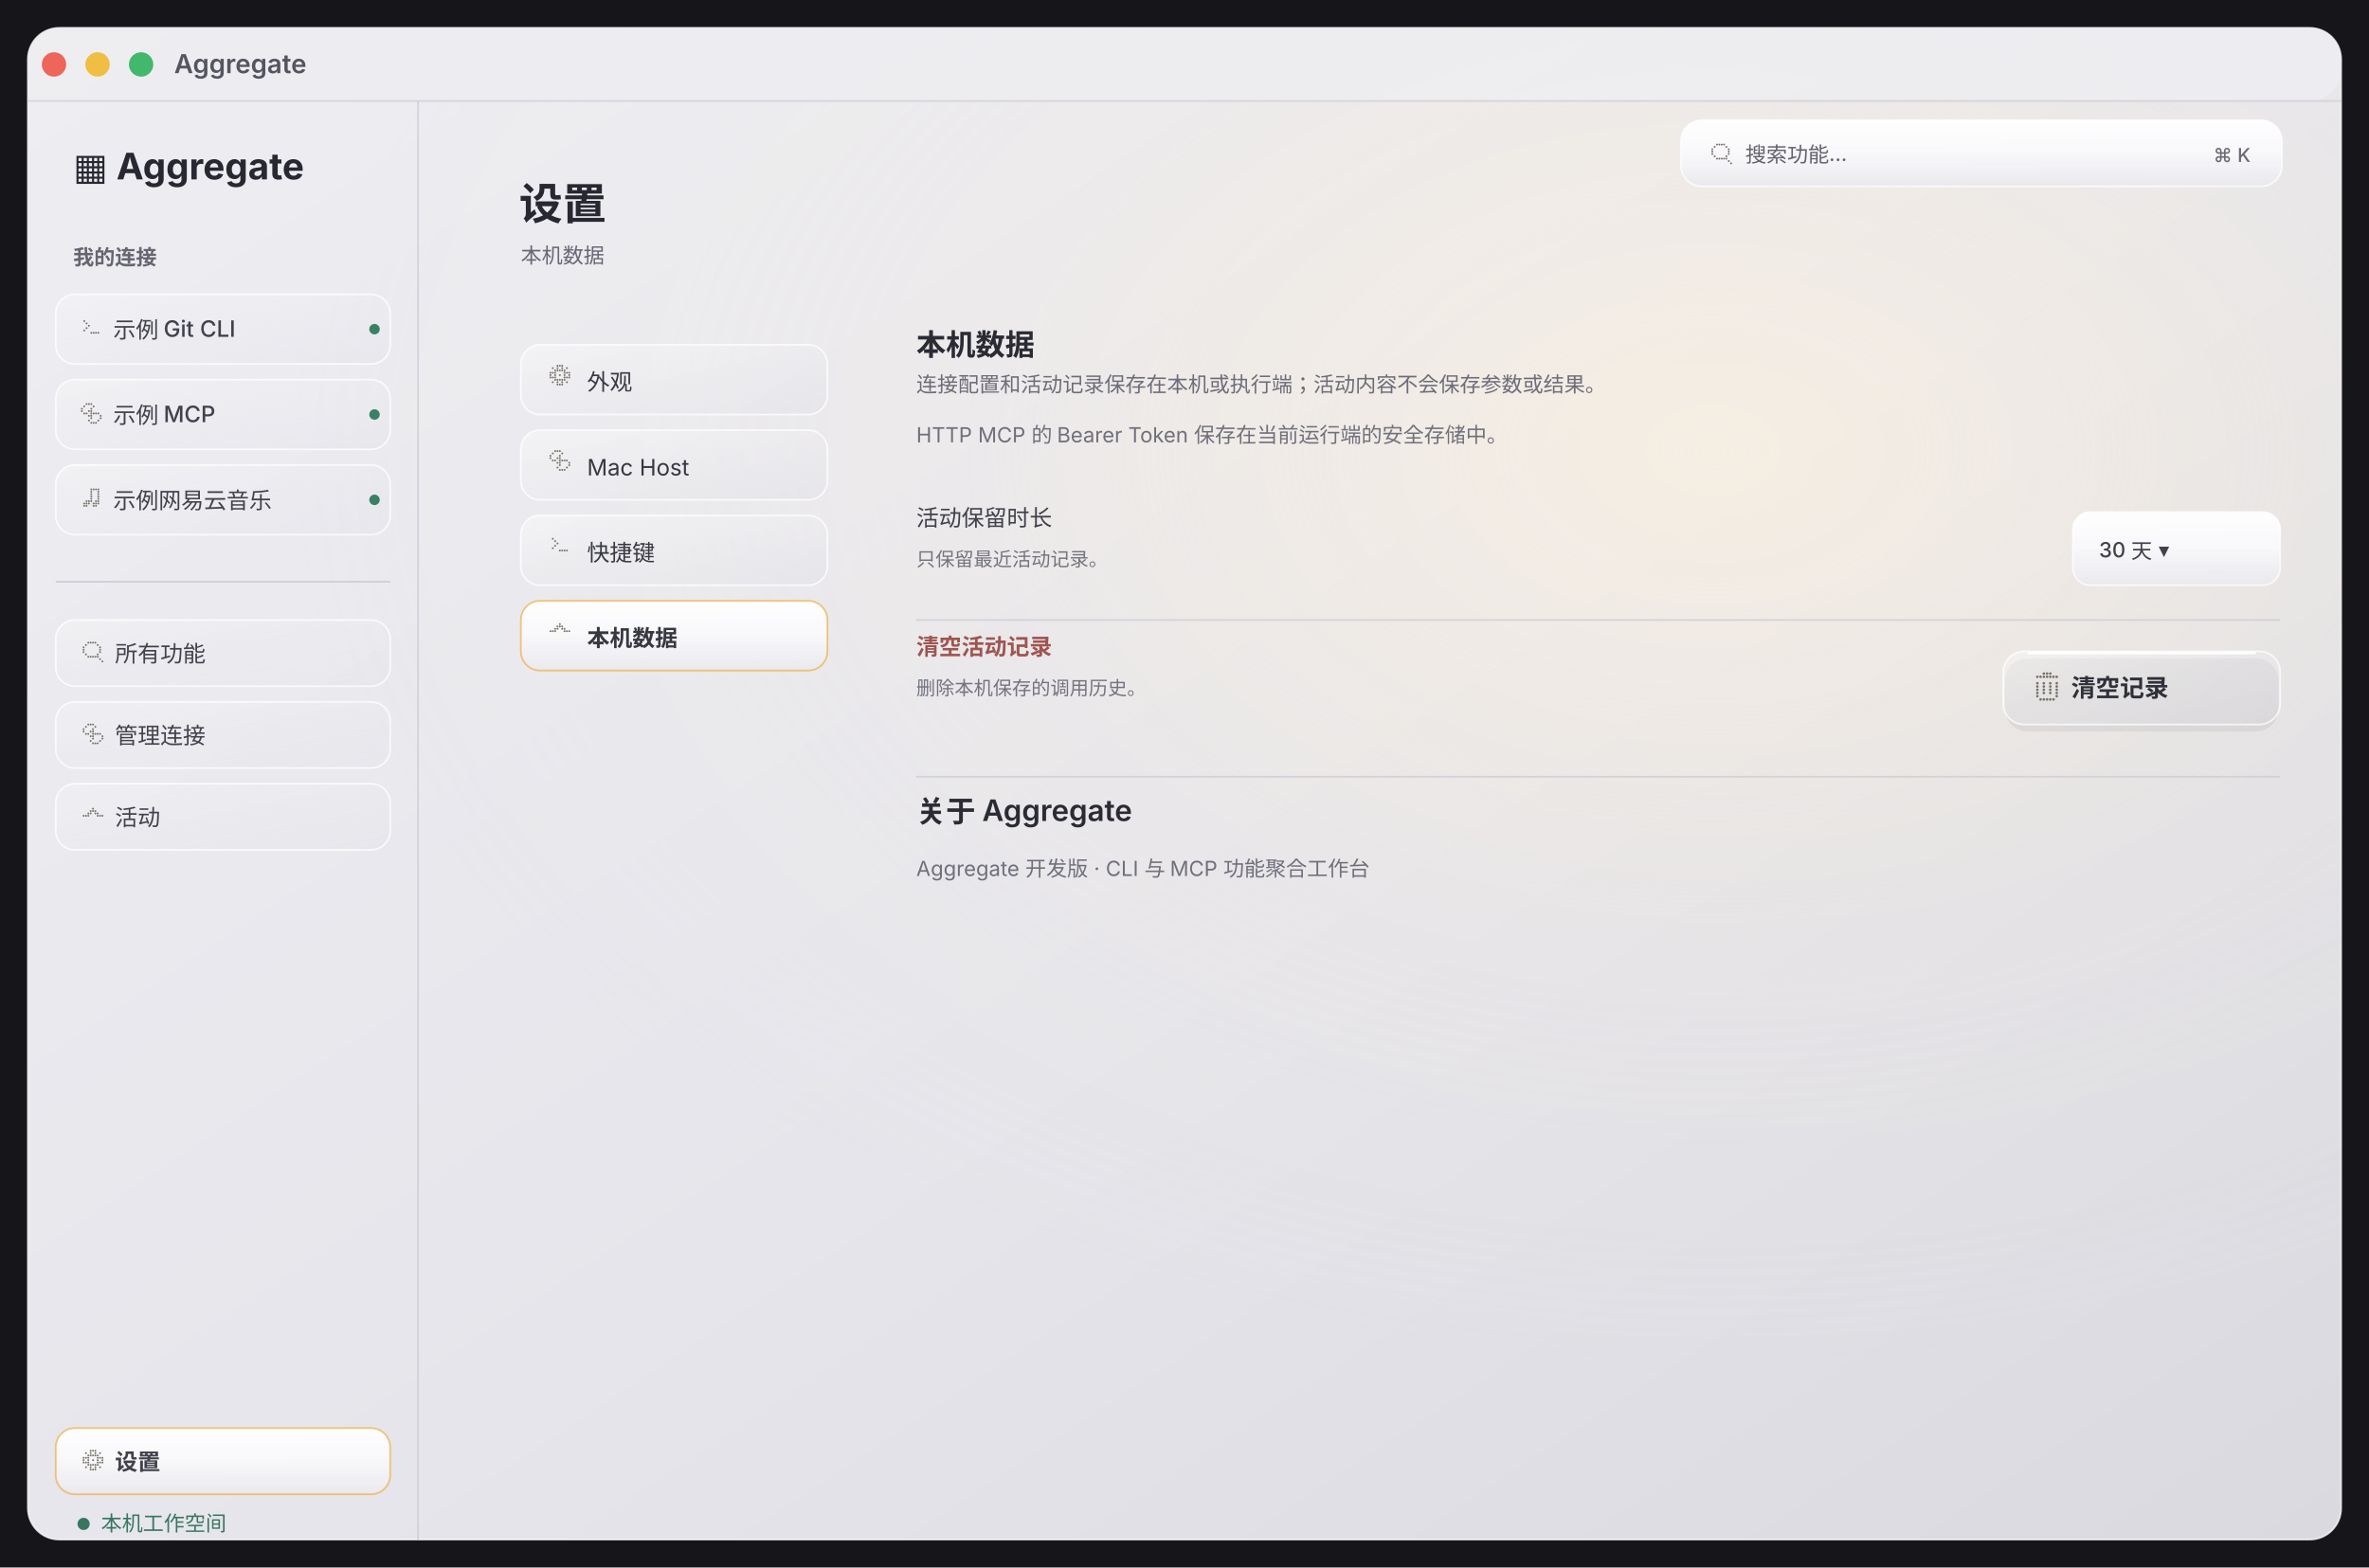
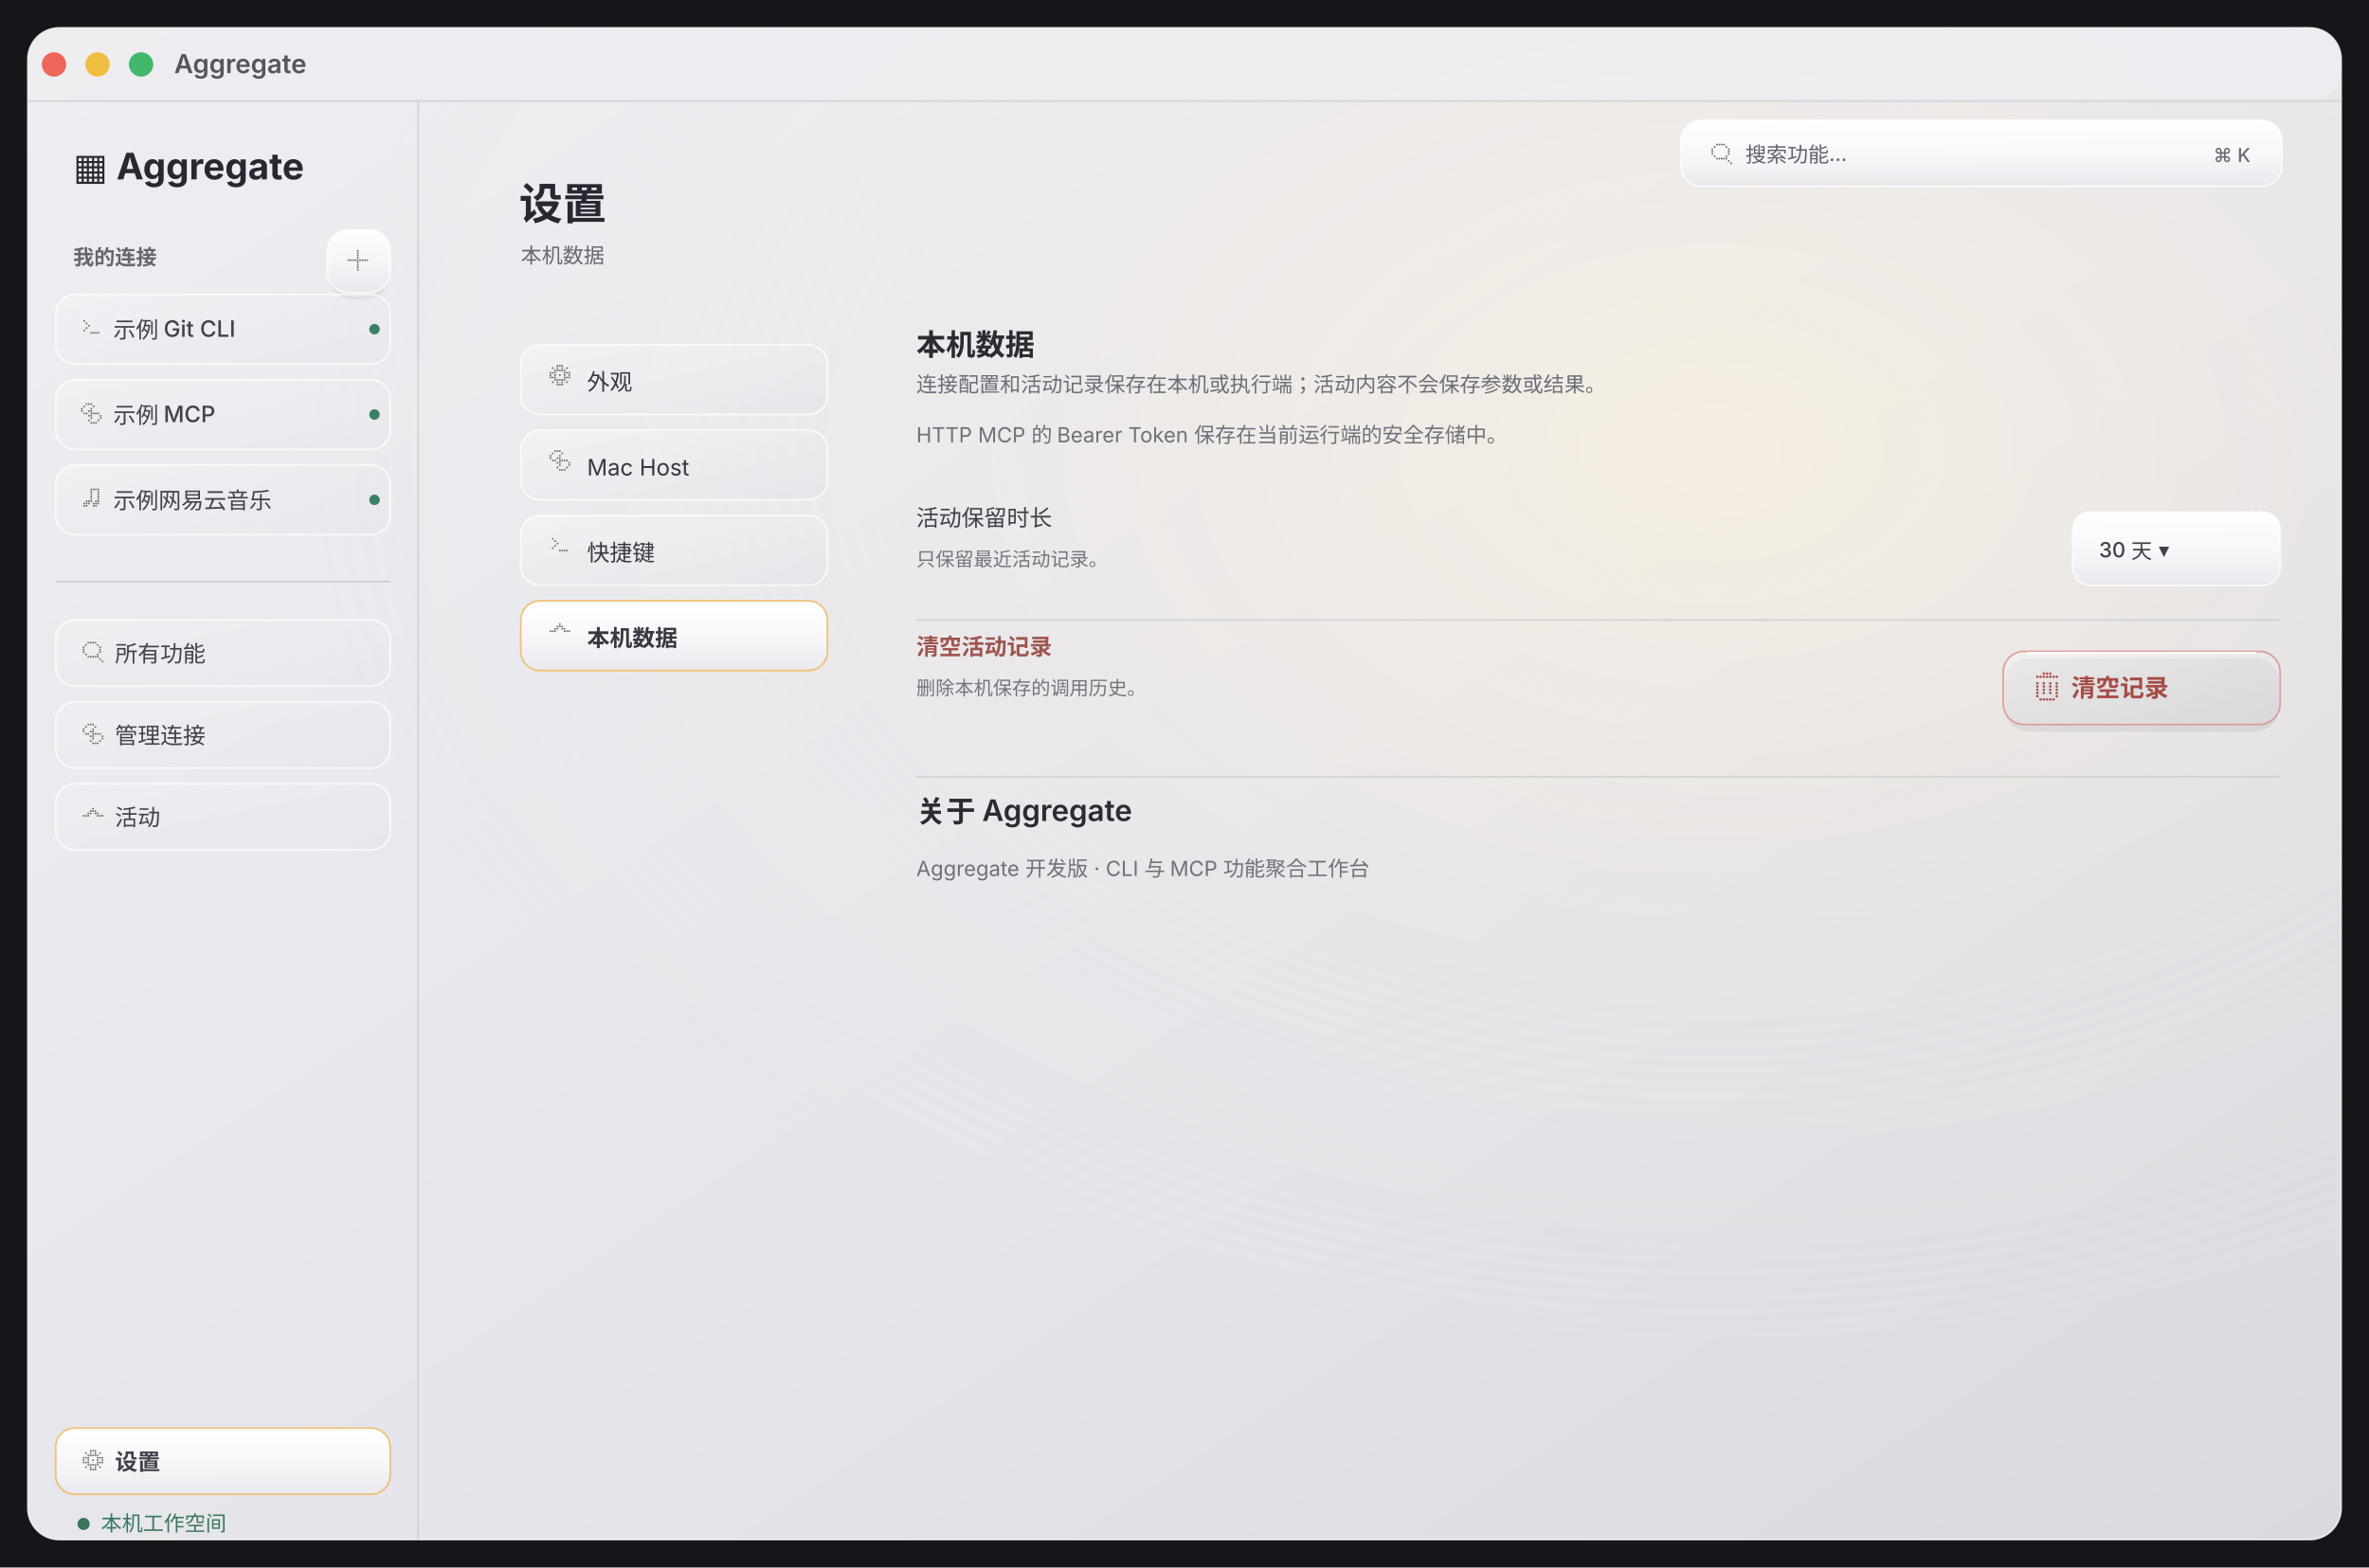
<svg xmlns="http://www.w3.org/2000/svg" width="1360" height="900" viewBox="0 0 1360 900">
  <defs>
    <linearGradient id="scene" x1="0" y1="0" x2="1" y2="1">
      <stop offset="0" stop-color="#eeeeF2" />
      <stop offset=".56" stop-color="#e5e5eb" />
      <stop offset="1" stop-color="#d9d9df" />
    </linearGradient>
    <radialGradient id="sceneWarm" cx=".73" cy=".28" r=".62">
      <stop offset="0" stop-color="#fff4dc" stop-opacity=".58" />
      <stop offset=".52" stop-color="#fff0d8" stop-opacity=".14" />
      <stop offset="1" stop-color="#fff0d8" stop-opacity="0" />
    </radialGradient>
    <linearGradient id="glass" x1="0" y1="0" x2="0" y2="1">
      <stop offset="0" stop-color="#ffffff" stop-opacity=".96" />
      <stop offset=".48" stop-color="#fafafd" stop-opacity=".90" />
      <stop offset="1" stop-color="#e9e9ee" stop-opacity=".94" />
    </linearGradient>
    <linearGradient id="quiet" x1="0" y1="0" x2="1" y2="1">
      <stop offset="0" stop-color="#ffffff" stop-opacity=".40" />
      <stop offset="1" stop-color="#dcdce4" stop-opacity=".28" />
    </linearGradient>
    <radialGradient id="warmGlow" cx=".83" cy=".12" r=".9">
      <stop offset="0" stop-color="#ffe8a5" stop-opacity=".95" />
      <stop offset=".47" stop-color="#ffbd50" stop-opacity=".45" />
      <stop offset="1" stop-color="#ffc65c" stop-opacity="0" />
    </radialGradient>
    <linearGradient id="inset" x1="0" y1="0" x2="0" y2="1">
      <stop offset="0" stop-color="#d1d1da" stop-opacity=".76" />
      <stop offset="1" stop-color="#e2e2e8" stop-opacity=".55" />
    </linearGradient>
    <linearGradient id="album" x1="0" y1="0" x2="1" y2="1">
      <stop offset="0" stop-color="#edc584" />
      <stop offset=".55" stop-color="#d48761" />
      <stop offset="1" stop-color="#806d87" />
    </linearGradient>
    <clipPath id="switchRefClip">
      <rect x="710" y="376" width="380" height="190" rx="14" />
    </clipPath>
  </defs>
  <rect width="1360" height="900" fill="#16161a" />
  <rect x="16" y="16" width="1328" height="868" rx="18" fill="url(#scene)" stroke="#ffffff" stroke-opacity=".75" />
  <rect x="16" y="16" width="1328" height="868" rx="18" fill="url(#sceneWarm)" />
  <rect x="16" y="16" width="1328" height="42" rx="18" fill="#ededf1" fill-opacity=".80" />
  <path d="M16 58H1344" stroke="#cdccd3" stroke-opacity=".72" />
  <circle cx="31" cy="37" r="7" fill="#ee655a" />
  <circle cx="56" cy="37" r="7" fill="#efbe42" />
  <circle cx="81" cy="37" r="7" fill="#41b86b" />
  <text x="100" y="42" text-anchor="start" font-family="-apple-system,BlinkMacSystemFont,PingFang SC,sans-serif" font-size="15" font-weight="620" fill="#555560">Aggregate</text>
  <path d="M240 58V884" stroke="#c9c9d2" stroke-opacity=".72" />
  <text x="42" y="103" text-anchor="start" font-family="-apple-system,BlinkMacSystemFont,PingFang SC,sans-serif" font-size="21" font-weight="680" fill="#282832">▦  Aggregate</text>
  <text x="42" y="152" text-anchor="start" font-family="-apple-system,BlinkMacSystemFont,PingFang SC,sans-serif" font-size="12" font-weight="580" fill="#666671">我的连接</text>
+   <rect x="189" y="136" width="34" height="36" rx="13" fill="#706d78" fill-opacity=".12" />
+   <rect x="188" y="132" width="36" height="36" rx="12" fill="url(#glass)" fill-opacity="0.96" stroke="#ffffff" stroke-opacity=".75" stroke-width="1" />
+   <path d="M200 133H212" stroke="#ffffff" stroke-opacity=".95" stroke-width="1.4" />
+   <circle cx="205.40" cy="144.00" r="0.54" fill="#6f695d" fill-opacity=".94" />
+   <circle cx="205.40" cy="145.35" r="0.54" fill="#6f695d" fill-opacity=".94" />
+   <circle cx="205.40" cy="146.70" r="0.54" fill="#6f695d" fill-opacity=".94" />
+   <circle cx="205.40" cy="148.05" r="0.54" fill="#6f695d" fill-opacity=".94" />
+   <circle cx="200.00" cy="149.40" r="0.54" fill="#6f695d" fill-opacity=".94" />
+   <circle cx="201.35" cy="149.40" r="0.54" fill="#6f695d" fill-opacity=".94" />
+   <circle cx="202.70" cy="149.40" r="0.54" fill="#6f695d" fill-opacity=".94" />
+   <circle cx="204.05" cy="149.40" r="0.54" fill="#6f695d" fill-opacity=".94" />
+   <circle cx="205.40" cy="149.40" r="0.54" fill="#6f695d" fill-opacity=".94" />
+   <circle cx="206.75" cy="149.40" r="0.54" fill="#6f695d" fill-opacity=".94" />
+   <circle cx="208.10" cy="149.40" r="0.54" fill="#6f695d" fill-opacity=".94" />
+   <circle cx="209.45" cy="149.40" r="0.54" fill="#6f695d" fill-opacity=".94" />
+   <circle cx="210.80" cy="149.40" r="0.54" fill="#6f695d" fill-opacity=".94" />
+   <circle cx="205.40" cy="150.75" r="0.54" fill="#6f695d" fill-opacity=".94" />
+   <circle cx="205.40" cy="152.10" r="0.54" fill="#6f695d" fill-opacity=".94" />
+   <circle cx="205.40" cy="153.45" r="0.54" fill="#6f695d" fill-opacity=".94" />
+   <circle cx="205.40" cy="154.80" r="0.54" fill="#6f695d" fill-opacity=".94" />
  <rect x="32" y="169" width="192" height="40" rx="11" fill="url(#quiet)" fill-opacity="0.75" stroke="#ffffff" stroke-opacity=".75" stroke-width="1" />
  <circle cx="48.35" cy="184.35" r="0.54" fill="#6f695d" fill-opacity=".94" />
  <circle cx="49.70" cy="185.70" r="0.54" fill="#6f695d" fill-opacity=".94" />
  <circle cx="51.05" cy="187.05" r="0.54" fill="#6f695d" fill-opacity=".94" />
  <circle cx="49.70" cy="188.40" r="0.54" fill="#6f695d" fill-opacity=".94" />
  <circle cx="48.35" cy="189.75" r="0.54" fill="#6f695d" fill-opacity=".94" />
  <circle cx="52.40" cy="191.10" r="0.54" fill="#6f695d" fill-opacity=".94" />
  <circle cx="53.75" cy="191.10" r="0.54" fill="#6f695d" fill-opacity=".94" />
  <circle cx="55.10" cy="191.10" r="0.54" fill="#6f695d" fill-opacity=".94" />
  <circle cx="56.45" cy="191.10" r="0.54" fill="#6f695d" fill-opacity=".94" />
  <text x="65" y="194" text-anchor="start" font-family="-apple-system,BlinkMacSystemFont,PingFang SC,sans-serif" font-size="13" font-weight="520" fill="#42424c">示例 Git CLI</text>
  <circle cx="215" cy="189" r="3" fill="#3a8064" />
  <rect x="32" y="218" width="192" height="40" rx="11" fill="url(#quiet)" fill-opacity="0.75" stroke="#ffffff" stroke-opacity=".75" stroke-width="1" />
  <circle cx="49.70" cy="232.00" r="0.54" fill="#6f695d" fill-opacity=".94" />
  <circle cx="51.05" cy="232.00" r="0.54" fill="#6f695d" fill-opacity=".94" />
  <circle cx="52.40" cy="232.00" r="0.54" fill="#6f695d" fill-opacity=".94" />
  <circle cx="48.35" cy="233.35" r="0.54" fill="#6f695d" fill-opacity=".94" />
  <circle cx="53.75" cy="233.35" r="0.54" fill="#6f695d" fill-opacity=".94" />
  <circle cx="47.00" cy="234.70" r="0.54" fill="#6f695d" fill-opacity=".94" />
  <circle cx="52.40" cy="234.70" r="0.54" fill="#6f695d" fill-opacity=".94" />
  <circle cx="47.00" cy="236.05" r="0.54" fill="#6f695d" fill-opacity=".94" />
  <circle cx="51.05" cy="236.05" r="0.54" fill="#6f695d" fill-opacity=".94" />
  <circle cx="52.40" cy="236.05" r="0.54" fill="#6f695d" fill-opacity=".94" />
  <circle cx="48.35" cy="237.40" r="0.54" fill="#6f695d" fill-opacity=".94" />
  <circle cx="49.70" cy="237.40" r="0.54" fill="#6f695d" fill-opacity=".94" />
  <circle cx="52.40" cy="237.40" r="0.54" fill="#6f695d" fill-opacity=".94" />
  <circle cx="53.75" cy="237.40" r="0.54" fill="#6f695d" fill-opacity=".94" />
  <circle cx="55.10" cy="237.40" r="0.54" fill="#6f695d" fill-opacity=".94" />
  <circle cx="56.45" cy="237.40" r="0.54" fill="#6f695d" fill-opacity=".94" />
  <circle cx="51.05" cy="238.75" r="0.54" fill="#6f695d" fill-opacity=".94" />
  <circle cx="52.40" cy="238.75" r="0.54" fill="#6f695d" fill-opacity=".94" />
  <circle cx="57.80" cy="238.75" r="0.54" fill="#6f695d" fill-opacity=".94" />
  <circle cx="52.40" cy="240.10" r="0.54" fill="#6f695d" fill-opacity=".94" />
  <circle cx="57.80" cy="240.10" r="0.54" fill="#6f695d" fill-opacity=".94" />
  <circle cx="51.05" cy="241.45" r="0.54" fill="#6f695d" fill-opacity=".94" />
  <circle cx="56.45" cy="241.45" r="0.54" fill="#6f695d" fill-opacity=".94" />
  <circle cx="52.40" cy="242.80" r="0.54" fill="#6f695d" fill-opacity=".94" />
  <circle cx="53.75" cy="242.80" r="0.54" fill="#6f695d" fill-opacity=".94" />
  <circle cx="55.10" cy="242.80" r="0.54" fill="#6f695d" fill-opacity=".94" />
  <text x="65" y="243" text-anchor="start" font-family="-apple-system,BlinkMacSystemFont,PingFang SC,sans-serif" font-size="13" font-weight="520" fill="#42424c">示例 MCP</text>
  <circle cx="215" cy="238" r="3" fill="#3a8064" />
  <rect x="32" y="267" width="192" height="40" rx="11" fill="url(#quiet)" fill-opacity="0.75" stroke="#ffffff" stroke-opacity=".75" stroke-width="1" />
  <circle cx="52.40" cy="281.00" r="0.54" fill="#6f695d" fill-opacity=".94" />
  <circle cx="53.75" cy="281.00" r="0.54" fill="#6f695d" fill-opacity=".94" />
  <circle cx="55.10" cy="281.00" r="0.54" fill="#6f695d" fill-opacity=".94" />
  <circle cx="56.45" cy="281.00" r="0.54" fill="#6f695d" fill-opacity=".94" />
  <circle cx="52.40" cy="282.35" r="0.54" fill="#6f695d" fill-opacity=".94" />
  <circle cx="56.45" cy="282.35" r="0.54" fill="#6f695d" fill-opacity=".94" />
  <circle cx="52.40" cy="283.70" r="0.54" fill="#6f695d" fill-opacity=".94" />
  <circle cx="56.45" cy="283.70" r="0.54" fill="#6f695d" fill-opacity=".94" />
  <circle cx="52.40" cy="285.05" r="0.54" fill="#6f695d" fill-opacity=".94" />
  <circle cx="56.45" cy="285.05" r="0.54" fill="#6f695d" fill-opacity=".94" />
  <circle cx="52.40" cy="286.40" r="0.54" fill="#6f695d" fill-opacity=".94" />
  <circle cx="56.45" cy="286.40" r="0.54" fill="#6f695d" fill-opacity=".94" />
  <circle cx="49.70" cy="287.75" r="0.54" fill="#6f695d" fill-opacity=".94" />
  <circle cx="51.05" cy="287.75" r="0.54" fill="#6f695d" fill-opacity=".94" />
  <circle cx="52.40" cy="287.75" r="0.54" fill="#6f695d" fill-opacity=".94" />
  <circle cx="55.10" cy="287.75" r="0.54" fill="#6f695d" fill-opacity=".94" />
  <circle cx="56.45" cy="287.75" r="0.54" fill="#6f695d" fill-opacity=".94" />
  <circle cx="48.35" cy="289.10" r="0.54" fill="#6f695d" fill-opacity=".94" />
  <circle cx="49.70" cy="289.10" r="0.54" fill="#6f695d" fill-opacity=".94" />
  <circle cx="51.05" cy="289.10" r="0.54" fill="#6f695d" fill-opacity=".94" />
  <circle cx="53.75" cy="289.10" r="0.54" fill="#6f695d" fill-opacity=".94" />
  <circle cx="55.10" cy="289.10" r="0.54" fill="#6f695d" fill-opacity=".94" />
  <circle cx="56.45" cy="289.10" r="0.54" fill="#6f695d" fill-opacity=".94" />
  <circle cx="48.35" cy="290.45" r="0.54" fill="#6f695d" fill-opacity=".94" />
  <circle cx="49.70" cy="290.45" r="0.54" fill="#6f695d" fill-opacity=".94" />
  <circle cx="53.75" cy="290.45" r="0.54" fill="#6f695d" fill-opacity=".94" />
  <circle cx="55.10" cy="290.45" r="0.54" fill="#6f695d" fill-opacity=".94" />
  <text x="65" y="292" text-anchor="start" font-family="-apple-system,BlinkMacSystemFont,PingFang SC,sans-serif" font-size="13" font-weight="520" fill="#42424c">示例网易云音乐</text>
  <circle cx="215" cy="287" r="3" fill="#3a8064" />
  <path d="M32 334H224" stroke="#c6c6cf" stroke-opacity=".8" />
  <rect x="32" y="356" width="192" height="38" rx="11" fill="url(#quiet)" fill-opacity="0.6" stroke="#ffffff" stroke-opacity=".75" stroke-width="1" />
  <circle cx="50.70" cy="369.00" r="0.54" fill="#6f695d" fill-opacity=".94" />
  <circle cx="52.05" cy="369.00" r="0.54" fill="#6f695d" fill-opacity=".94" />
  <circle cx="53.40" cy="369.00" r="0.54" fill="#6f695d" fill-opacity=".94" />
  <circle cx="54.75" cy="369.00" r="0.54" fill="#6f695d" fill-opacity=".94" />
  <circle cx="49.35" cy="370.35" r="0.54" fill="#6f695d" fill-opacity=".94" />
  <circle cx="56.10" cy="370.35" r="0.54" fill="#6f695d" fill-opacity=".94" />
  <circle cx="48.00" cy="371.70" r="0.54" fill="#6f695d" fill-opacity=".94" />
  <circle cx="57.45" cy="371.70" r="0.54" fill="#6f695d" fill-opacity=".94" />
  <circle cx="48.00" cy="373.05" r="0.54" fill="#6f695d" fill-opacity=".94" />
  <circle cx="57.45" cy="373.05" r="0.54" fill="#6f695d" fill-opacity=".94" />
  <circle cx="48.00" cy="374.40" r="0.54" fill="#6f695d" fill-opacity=".94" />
  <circle cx="57.45" cy="374.40" r="0.54" fill="#6f695d" fill-opacity=".94" />
  <circle cx="49.35" cy="375.75" r="0.54" fill="#6f695d" fill-opacity=".94" />
  <circle cx="56.10" cy="375.75" r="0.54" fill="#6f695d" fill-opacity=".94" />
  <circle cx="50.70" cy="377.10" r="0.54" fill="#6f695d" fill-opacity=".94" />
  <circle cx="52.05" cy="377.10" r="0.54" fill="#6f695d" fill-opacity=".94" />
  <circle cx="53.40" cy="377.10" r="0.54" fill="#6f695d" fill-opacity=".94" />
  <circle cx="54.75" cy="377.10" r="0.54" fill="#6f695d" fill-opacity=".94" />
  <circle cx="56.10" cy="377.10" r="0.54" fill="#6f695d" fill-opacity=".94" />
  <circle cx="57.45" cy="378.45" r="0.54" fill="#6f695d" fill-opacity=".94" />
  <circle cx="58.80" cy="379.80" r="0.54" fill="#6f695d" fill-opacity=".94" />
  <text x="66" y="380" text-anchor="start" font-family="-apple-system,BlinkMacSystemFont,PingFang SC,sans-serif" font-size="13" font-weight="450" fill="#42424c">所有功能</text>
  <rect x="32" y="403" width="192" height="38" rx="11" fill="url(#quiet)" fill-opacity="0.6" stroke="#ffffff" stroke-opacity=".75" stroke-width="1" />
  <circle cx="50.70" cy="416.00" r="0.54" fill="#6f695d" fill-opacity=".94" />
  <circle cx="52.05" cy="416.00" r="0.54" fill="#6f695d" fill-opacity=".94" />
  <circle cx="53.40" cy="416.00" r="0.54" fill="#6f695d" fill-opacity=".94" />
  <circle cx="49.35" cy="417.35" r="0.54" fill="#6f695d" fill-opacity=".94" />
  <circle cx="54.75" cy="417.35" r="0.54" fill="#6f695d" fill-opacity=".94" />
  <circle cx="48.00" cy="418.70" r="0.54" fill="#6f695d" fill-opacity=".94" />
  <circle cx="53.40" cy="418.70" r="0.54" fill="#6f695d" fill-opacity=".94" />
  <circle cx="48.00" cy="420.05" r="0.54" fill="#6f695d" fill-opacity=".94" />
  <circle cx="52.05" cy="420.05" r="0.54" fill="#6f695d" fill-opacity=".94" />
  <circle cx="53.40" cy="420.05" r="0.54" fill="#6f695d" fill-opacity=".94" />
  <circle cx="49.35" cy="421.40" r="0.54" fill="#6f695d" fill-opacity=".94" />
  <circle cx="50.70" cy="421.40" r="0.54" fill="#6f695d" fill-opacity=".94" />
  <circle cx="53.40" cy="421.40" r="0.54" fill="#6f695d" fill-opacity=".94" />
  <circle cx="54.75" cy="421.40" r="0.54" fill="#6f695d" fill-opacity=".94" />
  <circle cx="56.10" cy="421.40" r="0.54" fill="#6f695d" fill-opacity=".94" />
  <circle cx="57.45" cy="421.40" r="0.54" fill="#6f695d" fill-opacity=".94" />
  <circle cx="52.05" cy="422.75" r="0.54" fill="#6f695d" fill-opacity=".94" />
  <circle cx="53.40" cy="422.75" r="0.54" fill="#6f695d" fill-opacity=".94" />
  <circle cx="58.80" cy="422.75" r="0.54" fill="#6f695d" fill-opacity=".94" />
  <circle cx="53.40" cy="424.10" r="0.54" fill="#6f695d" fill-opacity=".94" />
  <circle cx="58.80" cy="424.10" r="0.54" fill="#6f695d" fill-opacity=".94" />
  <circle cx="52.05" cy="425.45" r="0.54" fill="#6f695d" fill-opacity=".94" />
  <circle cx="57.45" cy="425.45" r="0.54" fill="#6f695d" fill-opacity=".94" />
  <circle cx="53.40" cy="426.80" r="0.54" fill="#6f695d" fill-opacity=".94" />
  <circle cx="54.75" cy="426.80" r="0.54" fill="#6f695d" fill-opacity=".94" />
  <circle cx="56.10" cy="426.80" r="0.54" fill="#6f695d" fill-opacity=".94" />
  <text x="66" y="427" text-anchor="start" font-family="-apple-system,BlinkMacSystemFont,PingFang SC,sans-serif" font-size="13" font-weight="450" fill="#42424c">管理连接</text>
  <rect x="32" y="450" width="192" height="38" rx="11" fill="url(#quiet)" fill-opacity="0.6" stroke="#ffffff" stroke-opacity=".75" stroke-width="1" />
  <circle cx="53.40" cy="464.35" r="0.54" fill="#6f695d" fill-opacity=".94" />
  <circle cx="52.05" cy="465.70" r="0.54" fill="#6f695d" fill-opacity=".94" />
  <circle cx="53.40" cy="465.70" r="0.54" fill="#6f695d" fill-opacity=".94" />
  <circle cx="54.75" cy="465.70" r="0.54" fill="#6f695d" fill-opacity=".94" />
  <circle cx="50.70" cy="467.05" r="0.54" fill="#6f695d" fill-opacity=".94" />
  <circle cx="52.05" cy="467.05" r="0.54" fill="#6f695d" fill-opacity=".94" />
  <circle cx="54.75" cy="467.05" r="0.54" fill="#6f695d" fill-opacity=".94" />
  <circle cx="56.10" cy="467.05" r="0.54" fill="#6f695d" fill-opacity=".94" />
  <circle cx="48.00" cy="468.40" r="0.54" fill="#6f695d" fill-opacity=".94" />
  <circle cx="49.35" cy="468.40" r="0.54" fill="#6f695d" fill-opacity=".94" />
  <circle cx="50.70" cy="468.40" r="0.54" fill="#6f695d" fill-opacity=".94" />
  <circle cx="56.10" cy="468.40" r="0.54" fill="#6f695d" fill-opacity=".94" />
  <circle cx="57.45" cy="468.40" r="0.54" fill="#6f695d" fill-opacity=".94" />
  <circle cx="58.80" cy="468.40" r="0.54" fill="#6f695d" fill-opacity=".94" />
  <text x="66" y="474" text-anchor="start" font-family="-apple-system,BlinkMacSystemFont,PingFang SC,sans-serif" font-size="13" font-weight="450" fill="#42424c">活动</text>
  <rect x="32" y="820" width="192" height="38" rx="11" fill="url(#glass)" fill-opacity="1" stroke="#efb24f" stroke-opacity=".75" stroke-width="1" />
  <circle cx="52.05" cy="833.00" r="0.54" fill="#6f695d" fill-opacity=".94" />
  <circle cx="53.40" cy="833.00" r="0.54" fill="#6f695d" fill-opacity=".94" />
  <circle cx="54.75" cy="833.00" r="0.54" fill="#6f695d" fill-opacity=".94" />
  <circle cx="49.35" cy="834.35" r="0.54" fill="#6f695d" fill-opacity=".94" />
  <circle cx="52.05" cy="834.35" r="0.54" fill="#6f695d" fill-opacity=".94" />
  <circle cx="54.75" cy="834.35" r="0.54" fill="#6f695d" fill-opacity=".94" />
  <circle cx="57.45" cy="834.35" r="0.54" fill="#6f695d" fill-opacity=".94" />
  <circle cx="50.70" cy="835.70" r="0.54" fill="#6f695d" fill-opacity=".94" />
  <circle cx="52.05" cy="835.70" r="0.54" fill="#6f695d" fill-opacity=".94" />
  <circle cx="53.40" cy="835.70" r="0.54" fill="#6f695d" fill-opacity=".94" />
  <circle cx="54.75" cy="835.70" r="0.54" fill="#6f695d" fill-opacity=".94" />
  <circle cx="56.10" cy="835.70" r="0.54" fill="#6f695d" fill-opacity=".94" />
  <circle cx="48.00" cy="837.05" r="0.54" fill="#6f695d" fill-opacity=".94" />
  <circle cx="49.35" cy="837.05" r="0.54" fill="#6f695d" fill-opacity=".94" />
  <circle cx="50.70" cy="837.05" r="0.54" fill="#6f695d" fill-opacity=".94" />
  <circle cx="56.10" cy="837.05" r="0.54" fill="#6f695d" fill-opacity=".94" />
  <circle cx="57.45" cy="837.05" r="0.54" fill="#6f695d" fill-opacity=".94" />
  <circle cx="58.80" cy="837.05" r="0.54" fill="#6f695d" fill-opacity=".94" />
  <circle cx="48.00" cy="838.40" r="0.54" fill="#6f695d" fill-opacity=".94" />
  <circle cx="50.70" cy="838.40" r="0.54" fill="#6f695d" fill-opacity=".94" />
  <circle cx="53.40" cy="838.40" r="0.54" fill="#6f695d" fill-opacity=".94" />
  <circle cx="56.10" cy="838.40" r="0.54" fill="#6f695d" fill-opacity=".94" />
  <circle cx="58.80" cy="838.40" r="0.54" fill="#6f695d" fill-opacity=".94" />
  <circle cx="48.00" cy="839.75" r="0.54" fill="#6f695d" fill-opacity=".94" />
  <circle cx="49.35" cy="839.75" r="0.54" fill="#6f695d" fill-opacity=".94" />
  <circle cx="50.70" cy="839.75" r="0.54" fill="#6f695d" fill-opacity=".94" />
  <circle cx="56.10" cy="839.75" r="0.54" fill="#6f695d" fill-opacity=".94" />
  <circle cx="57.45" cy="839.75" r="0.54" fill="#6f695d" fill-opacity=".94" />
  <circle cx="58.80" cy="839.75" r="0.54" fill="#6f695d" fill-opacity=".94" />
  <circle cx="50.70" cy="841.10" r="0.54" fill="#6f695d" fill-opacity=".94" />
  <circle cx="52.05" cy="841.10" r="0.54" fill="#6f695d" fill-opacity=".94" />
  <circle cx="53.40" cy="841.10" r="0.54" fill="#6f695d" fill-opacity=".94" />
  <circle cx="54.75" cy="841.10" r="0.54" fill="#6f695d" fill-opacity=".94" />
  <circle cx="56.10" cy="841.10" r="0.54" fill="#6f695d" fill-opacity=".94" />
  <circle cx="49.35" cy="842.45" r="0.54" fill="#6f695d" fill-opacity=".94" />
  <circle cx="52.05" cy="842.45" r="0.54" fill="#6f695d" fill-opacity=".94" />
  <circle cx="54.75" cy="842.45" r="0.54" fill="#6f695d" fill-opacity=".94" />
  <circle cx="57.45" cy="842.45" r="0.54" fill="#6f695d" fill-opacity=".94" />
  <circle cx="52.05" cy="843.80" r="0.54" fill="#6f695d" fill-opacity=".94" />
  <circle cx="53.40" cy="843.80" r="0.54" fill="#6f695d" fill-opacity=".94" />
  <circle cx="54.75" cy="843.80" r="0.54" fill="#6f695d" fill-opacity=".94" />
  <text x="66" y="844" text-anchor="start" font-family="-apple-system,BlinkMacSystemFont,PingFang SC,sans-serif" font-size="13" font-weight="550" fill="#42424c">设置</text>
  <circle cx="48" cy="875" r="3.5" fill="#39765d" />
  <text x="58" y="879" text-anchor="start" font-family="-apple-system,BlinkMacSystemFont,PingFang SC,sans-serif" font-size="12" font-weight="540" fill="#39765d">本机工作空间</text>
  <rect x="965" y="69" width="345" height="38" rx="12" fill="url(#glass)" fill-opacity="1" stroke="#ffffff" stroke-opacity=".75" stroke-width="1" />
  <circle cx="985.70" cy="83.00" r="0.54" fill="#6f695d" fill-opacity=".94" />
  <circle cx="987.05" cy="83.00" r="0.54" fill="#6f695d" fill-opacity=".94" />
  <circle cx="988.40" cy="83.00" r="0.54" fill="#6f695d" fill-opacity=".94" />
  <circle cx="989.75" cy="83.00" r="0.54" fill="#6f695d" fill-opacity=".94" />
  <circle cx="984.35" cy="84.35" r="0.54" fill="#6f695d" fill-opacity=".94" />
  <circle cx="991.10" cy="84.35" r="0.54" fill="#6f695d" fill-opacity=".94" />
  <circle cx="983.00" cy="85.70" r="0.54" fill="#6f695d" fill-opacity=".94" />
  <circle cx="992.45" cy="85.70" r="0.54" fill="#6f695d" fill-opacity=".94" />
  <circle cx="983.00" cy="87.05" r="0.54" fill="#6f695d" fill-opacity=".94" />
  <circle cx="992.45" cy="87.05" r="0.54" fill="#6f695d" fill-opacity=".94" />
  <circle cx="983.00" cy="88.40" r="0.54" fill="#6f695d" fill-opacity=".94" />
  <circle cx="992.45" cy="88.40" r="0.54" fill="#6f695d" fill-opacity=".94" />
  <circle cx="984.35" cy="89.75" r="0.54" fill="#6f695d" fill-opacity=".94" />
  <circle cx="991.10" cy="89.75" r="0.54" fill="#6f695d" fill-opacity=".94" />
  <circle cx="985.70" cy="91.10" r="0.54" fill="#6f695d" fill-opacity=".94" />
  <circle cx="987.05" cy="91.10" r="0.54" fill="#6f695d" fill-opacity=".94" />
  <circle cx="988.40" cy="91.10" r="0.54" fill="#6f695d" fill-opacity=".94" />
  <circle cx="989.75" cy="91.10" r="0.54" fill="#6f695d" fill-opacity=".94" />
  <circle cx="991.10" cy="91.10" r="0.54" fill="#6f695d" fill-opacity=".94" />
  <circle cx="992.45" cy="92.45" r="0.54" fill="#6f695d" fill-opacity=".94" />
  <circle cx="993.80" cy="93.80" r="0.54" fill="#6f695d" fill-opacity=".94" />
  <text x="1002" y="93" text-anchor="start" font-family="-apple-system,BlinkMacSystemFont,PingFang SC,sans-serif" font-size="12" font-weight="420" fill="#62626d">搜索功能…</text>
  <text x="1292" y="93" text-anchor="end" font-family="-apple-system,BlinkMacSystemFont,PingFang SC,sans-serif" font-size="11" font-weight="500" fill="#6a6a75">⌘ K</text>
  <text x="298" y="126" text-anchor="start" font-family="-apple-system,BlinkMacSystemFont,PingFang SC,sans-serif" font-size="25" font-weight="680" fill="#282832">设置</text>
  <text x="299" y="151" text-anchor="start" font-family="-apple-system,BlinkMacSystemFont,PingFang SC,sans-serif" font-size="12" font-weight="420" fill="#686873">本机数据</text>
  <path d="M489 184H489" fill="none" stroke="#c9c9d2" stroke-opacity=".7" stroke-width="1" />
  <rect x="299" y="198" width="176" height="40" rx="11" fill="url(#quiet)" fill-opacity="1" stroke="#ffffff" stroke-opacity=".75" stroke-width="1" />
  <circle cx="320.05" cy="210.00" r="0.54" fill="#6f695d" fill-opacity=".94" />
  <circle cx="321.40" cy="210.00" r="0.54" fill="#6f695d" fill-opacity=".94" />
  <circle cx="322.75" cy="210.00" r="0.54" fill="#6f695d" fill-opacity=".94" />
  <circle cx="317.35" cy="211.35" r="0.54" fill="#6f695d" fill-opacity=".94" />
  <circle cx="320.05" cy="211.35" r="0.54" fill="#6f695d" fill-opacity=".94" />
  <circle cx="322.75" cy="211.35" r="0.54" fill="#6f695d" fill-opacity=".94" />
  <circle cx="325.45" cy="211.35" r="0.54" fill="#6f695d" fill-opacity=".94" />
  <circle cx="318.70" cy="212.70" r="0.54" fill="#6f695d" fill-opacity=".94" />
  <circle cx="320.05" cy="212.70" r="0.54" fill="#6f695d" fill-opacity=".94" />
  <circle cx="321.40" cy="212.70" r="0.54" fill="#6f695d" fill-opacity=".94" />
  <circle cx="322.75" cy="212.70" r="0.54" fill="#6f695d" fill-opacity=".94" />
  <circle cx="324.10" cy="212.70" r="0.54" fill="#6f695d" fill-opacity=".94" />
  <circle cx="316.00" cy="214.05" r="0.54" fill="#6f695d" fill-opacity=".94" />
  <circle cx="317.35" cy="214.05" r="0.54" fill="#6f695d" fill-opacity=".94" />
  <circle cx="318.70" cy="214.05" r="0.54" fill="#6f695d" fill-opacity=".94" />
  <circle cx="324.10" cy="214.05" r="0.54" fill="#6f695d" fill-opacity=".94" />
  <circle cx="325.45" cy="214.05" r="0.54" fill="#6f695d" fill-opacity=".94" />
  <circle cx="326.80" cy="214.05" r="0.54" fill="#6f695d" fill-opacity=".94" />
  <circle cx="316.00" cy="215.40" r="0.54" fill="#6f695d" fill-opacity=".94" />
  <circle cx="318.70" cy="215.40" r="0.54" fill="#6f695d" fill-opacity=".94" />
  <circle cx="321.40" cy="215.40" r="0.54" fill="#6f695d" fill-opacity=".94" />
  <circle cx="324.10" cy="215.40" r="0.54" fill="#6f695d" fill-opacity=".94" />
  <circle cx="326.80" cy="215.40" r="0.54" fill="#6f695d" fill-opacity=".94" />
  <circle cx="316.00" cy="216.75" r="0.54" fill="#6f695d" fill-opacity=".94" />
  <circle cx="317.35" cy="216.75" r="0.54" fill="#6f695d" fill-opacity=".94" />
  <circle cx="318.70" cy="216.75" r="0.54" fill="#6f695d" fill-opacity=".94" />
  <circle cx="324.10" cy="216.75" r="0.54" fill="#6f695d" fill-opacity=".94" />
  <circle cx="325.45" cy="216.75" r="0.54" fill="#6f695d" fill-opacity=".94" />
  <circle cx="326.80" cy="216.75" r="0.54" fill="#6f695d" fill-opacity=".94" />
  <circle cx="318.70" cy="218.10" r="0.54" fill="#6f695d" fill-opacity=".94" />
  <circle cx="320.05" cy="218.10" r="0.54" fill="#6f695d" fill-opacity=".94" />
  <circle cx="321.40" cy="218.10" r="0.54" fill="#6f695d" fill-opacity=".94" />
  <circle cx="322.75" cy="218.10" r="0.54" fill="#6f695d" fill-opacity=".94" />
  <circle cx="324.10" cy="218.10" r="0.54" fill="#6f695d" fill-opacity=".94" />
  <circle cx="317.35" cy="219.45" r="0.54" fill="#6f695d" fill-opacity=".94" />
  <circle cx="320.05" cy="219.45" r="0.54" fill="#6f695d" fill-opacity=".94" />
  <circle cx="322.75" cy="219.45" r="0.54" fill="#6f695d" fill-opacity=".94" />
  <circle cx="325.45" cy="219.45" r="0.54" fill="#6f695d" fill-opacity=".94" />
  <circle cx="320.05" cy="220.80" r="0.54" fill="#6f695d" fill-opacity=".94" />
  <circle cx="321.40" cy="220.80" r="0.54" fill="#6f695d" fill-opacity=".94" />
  <circle cx="322.75" cy="220.80" r="0.54" fill="#6f695d" fill-opacity=".94" />
  <text x="337" y="224" text-anchor="start" font-family="-apple-system,BlinkMacSystemFont,PingFang SC,sans-serif" font-size="13" font-weight="440" fill="#383842">外观</text>
  <rect x="299" y="247" width="176" height="40" rx="11" fill="url(#quiet)" fill-opacity="1" stroke="#ffffff" stroke-opacity=".75" stroke-width="1" />
  <circle cx="318.70" cy="259.00" r="0.54" fill="#6f695d" fill-opacity=".94" />
  <circle cx="320.05" cy="259.00" r="0.54" fill="#6f695d" fill-opacity=".94" />
  <circle cx="321.40" cy="259.00" r="0.54" fill="#6f695d" fill-opacity=".94" />
  <circle cx="317.35" cy="260.35" r="0.54" fill="#6f695d" fill-opacity=".94" />
  <circle cx="322.75" cy="260.35" r="0.54" fill="#6f695d" fill-opacity=".94" />
  <circle cx="316.00" cy="261.70" r="0.54" fill="#6f695d" fill-opacity=".94" />
  <circle cx="321.40" cy="261.70" r="0.54" fill="#6f695d" fill-opacity=".94" />
  <circle cx="316.00" cy="263.05" r="0.54" fill="#6f695d" fill-opacity=".94" />
  <circle cx="320.05" cy="263.05" r="0.54" fill="#6f695d" fill-opacity=".94" />
  <circle cx="321.40" cy="263.05" r="0.54" fill="#6f695d" fill-opacity=".94" />
  <circle cx="317.35" cy="264.40" r="0.54" fill="#6f695d" fill-opacity=".94" />
  <circle cx="318.70" cy="264.40" r="0.54" fill="#6f695d" fill-opacity=".94" />
  <circle cx="321.40" cy="264.40" r="0.54" fill="#6f695d" fill-opacity=".94" />
  <circle cx="322.75" cy="264.40" r="0.54" fill="#6f695d" fill-opacity=".94" />
  <circle cx="324.10" cy="264.40" r="0.54" fill="#6f695d" fill-opacity=".94" />
  <circle cx="325.45" cy="264.40" r="0.54" fill="#6f695d" fill-opacity=".94" />
  <circle cx="320.05" cy="265.75" r="0.54" fill="#6f695d" fill-opacity=".94" />
  <circle cx="321.40" cy="265.75" r="0.54" fill="#6f695d" fill-opacity=".94" />
  <circle cx="326.80" cy="265.75" r="0.54" fill="#6f695d" fill-opacity=".94" />
  <circle cx="321.40" cy="267.10" r="0.54" fill="#6f695d" fill-opacity=".94" />
  <circle cx="326.80" cy="267.10" r="0.54" fill="#6f695d" fill-opacity=".94" />
  <circle cx="320.05" cy="268.45" r="0.54" fill="#6f695d" fill-opacity=".94" />
  <circle cx="325.45" cy="268.45" r="0.54" fill="#6f695d" fill-opacity=".94" />
  <circle cx="321.40" cy="269.80" r="0.54" fill="#6f695d" fill-opacity=".94" />
  <circle cx="322.75" cy="269.80" r="0.54" fill="#6f695d" fill-opacity=".94" />
  <circle cx="324.10" cy="269.80" r="0.54" fill="#6f695d" fill-opacity=".94" />
  <text x="337" y="273" text-anchor="start" font-family="-apple-system,BlinkMacSystemFont,PingFang SC,sans-serif" font-size="13" font-weight="440" fill="#383842">Mac Host</text>
  <rect x="299" y="296" width="176" height="40" rx="11" fill="url(#quiet)" fill-opacity="1" stroke="#ffffff" stroke-opacity=".75" stroke-width="1" />
  <circle cx="317.35" cy="309.35" r="0.54" fill="#6f695d" fill-opacity=".94" />
  <circle cx="318.70" cy="310.70" r="0.54" fill="#6f695d" fill-opacity=".94" />
  <circle cx="320.05" cy="312.05" r="0.54" fill="#6f695d" fill-opacity=".94" />
  <circle cx="318.70" cy="313.40" r="0.54" fill="#6f695d" fill-opacity=".94" />
  <circle cx="317.35" cy="314.75" r="0.54" fill="#6f695d" fill-opacity=".94" />
  <circle cx="321.40" cy="316.10" r="0.54" fill="#6f695d" fill-opacity=".94" />
  <circle cx="322.75" cy="316.10" r="0.54" fill="#6f695d" fill-opacity=".94" />
  <circle cx="324.10" cy="316.10" r="0.54" fill="#6f695d" fill-opacity=".94" />
  <circle cx="325.45" cy="316.10" r="0.54" fill="#6f695d" fill-opacity=".94" />
  <text x="337" y="322" text-anchor="start" font-family="-apple-system,BlinkMacSystemFont,PingFang SC,sans-serif" font-size="13" font-weight="440" fill="#383842">快捷键</text>
  <rect x="299" y="345" width="176" height="40" rx="11" fill="url(#glass)" fill-opacity="1" stroke="#efb24f" stroke-opacity=".75" stroke-width="1" />
  <circle cx="321.40" cy="358.35" r="0.54" fill="#6f695d" fill-opacity=".94" />
  <circle cx="320.05" cy="359.70" r="0.54" fill="#6f695d" fill-opacity=".94" />
  <circle cx="321.40" cy="359.70" r="0.54" fill="#6f695d" fill-opacity=".94" />
  <circle cx="322.75" cy="359.70" r="0.54" fill="#6f695d" fill-opacity=".94" />
  <circle cx="318.70" cy="361.05" r="0.54" fill="#6f695d" fill-opacity=".94" />
  <circle cx="320.05" cy="361.05" r="0.54" fill="#6f695d" fill-opacity=".94" />
  <circle cx="322.75" cy="361.05" r="0.54" fill="#6f695d" fill-opacity=".94" />
  <circle cx="324.10" cy="361.05" r="0.54" fill="#6f695d" fill-opacity=".94" />
  <circle cx="316.00" cy="362.40" r="0.54" fill="#6f695d" fill-opacity=".94" />
  <circle cx="317.35" cy="362.40" r="0.54" fill="#6f695d" fill-opacity=".94" />
  <circle cx="318.70" cy="362.40" r="0.54" fill="#6f695d" fill-opacity=".94" />
  <circle cx="324.10" cy="362.40" r="0.54" fill="#6f695d" fill-opacity=".94" />
  <circle cx="325.45" cy="362.40" r="0.54" fill="#6f695d" fill-opacity=".94" />
  <circle cx="326.80" cy="362.40" r="0.54" fill="#6f695d" fill-opacity=".94" />
  <text x="337" y="371" text-anchor="start" font-family="-apple-system,BlinkMacSystemFont,PingFang SC,sans-serif" font-size="13" font-weight="550" fill="#383842">本机数据</text>
  <text x="526" y="204" text-anchor="start" font-family="-apple-system,BlinkMacSystemFont,PingFang SC,sans-serif" font-size="17" font-weight="640" fill="#2b2b34">本机数据</text>
  <text x="526" y="225" text-anchor="start" font-family="-apple-system,BlinkMacSystemFont,PingFang SC,sans-serif" font-size="12" font-weight="400" fill="#6d6d79">连接配置和活动记录保存在本机或执行端；活动内容不会保存参数或结果。</text>
  <text x="526" y="254" text-anchor="start" font-family="-apple-system,BlinkMacSystemFont,PingFang SC,sans-serif" font-size="12" font-weight="420" fill="#70707b">HTTP MCP 的 Bearer Token 保存在当前运行端的安全存储中。</text>
  <text x="526" y="302" text-anchor="start" font-family="-apple-system,BlinkMacSystemFont,PingFang SC,sans-serif" font-size="13" font-weight="520" fill="#40404a">活动保留时长</text>
  <text x="526" y="325" text-anchor="start" font-family="-apple-system,BlinkMacSystemFont,PingFang SC,sans-serif" font-size="11" font-weight="420" fill="#74747f">只保留最近活动记录。</text>
  <rect x="1190" y="294" width="119" height="42" rx="10" fill="url(#glass)" fill-opacity="1" stroke="#ffffff" stroke-opacity=".75" stroke-width="1" />
  <text x="1205" y="320" text-anchor="start" font-family="-apple-system,BlinkMacSystemFont,PingFang SC,sans-serif" font-size="12" font-weight="500" fill="#42424c">30 天  ▾</text>
  <path d="M526 356H1309" fill="none" stroke="#c9c9d2" stroke-opacity=".7" stroke-width="1" />
  <text x="526" y="376" text-anchor="start" font-family="-apple-system,BlinkMacSystemFont,PingFang SC,sans-serif" font-size="13" font-weight="550" fill="#9e5550">清空活动记录</text>
  <text x="526" y="399" text-anchor="start" font-family="-apple-system,BlinkMacSystemFont,PingFang SC,sans-serif" font-size="11" font-weight="420" fill="#74747f">删除本机保存的调用历史。</text>
  <rect x="1151" y="378" width="157" height="42" rx="13" fill="#706d78" fill-opacity=".11" />
-   <rect x="1150" y="374" width="159" height="42" rx="12" fill="url(#quiet)" fill-opacity="1" stroke="#ffffff" stroke-opacity=".75" stroke-width="1" />
+   <rect x="1150" y="374" width="159" height="42" rx="12" fill="url(#quiet)" fill-opacity="1" stroke="#d88982" stroke-opacity=".75" stroke-width="1" />
  <path d="M1164 375H1295" stroke="#ffffff" stroke-opacity=".95" stroke-width="1.4" />
-   <circle cx="1173.32" cy="386.75" r="0.74" fill="#6f695d" fill-opacity=".94" />
-   <circle cx="1175.17" cy="386.75" r="0.74" fill="#6f695d" fill-opacity=".94" />
-   <circle cx="1177.03" cy="386.75" r="0.74" fill="#6f695d" fill-opacity=".94" />
-   <circle cx="1169.61" cy="388.61" r="0.74" fill="#6f695d" fill-opacity=".94" />
-   <circle cx="1171.46" cy="388.61" r="0.74" fill="#6f695d" fill-opacity=".94" />
-   <circle cx="1173.32" cy="388.61" r="0.74" fill="#6f695d" fill-opacity=".94" />
-   <circle cx="1175.17" cy="388.61" r="0.74" fill="#6f695d" fill-opacity=".94" />
-   <circle cx="1177.03" cy="388.61" r="0.74" fill="#6f695d" fill-opacity=".94" />
-   <circle cx="1178.89" cy="388.61" r="0.74" fill="#6f695d" fill-opacity=".94" />
-   <circle cx="1180.74" cy="388.61" r="0.74" fill="#6f695d" fill-opacity=".94" />
-   <circle cx="1169.61" cy="392.32" r="0.74" fill="#6f695d" fill-opacity=".94" />
-   <circle cx="1173.32" cy="392.32" r="0.74" fill="#6f695d" fill-opacity=".94" />
-   <circle cx="1177.03" cy="392.32" r="0.74" fill="#6f695d" fill-opacity=".94" />
-   <circle cx="1180.74" cy="392.32" r="0.74" fill="#6f695d" fill-opacity=".94" />
-   <circle cx="1169.61" cy="394.18" r="0.74" fill="#6f695d" fill-opacity=".94" />
-   <circle cx="1173.32" cy="394.18" r="0.74" fill="#6f695d" fill-opacity=".94" />
-   <circle cx="1177.03" cy="394.18" r="0.74" fill="#6f695d" fill-opacity=".94" />
-   <circle cx="1180.74" cy="394.18" r="0.74" fill="#6f695d" fill-opacity=".94" />
-   <circle cx="1169.61" cy="396.03" r="0.74" fill="#6f695d" fill-opacity=".94" />
-   <circle cx="1173.32" cy="396.03" r="0.74" fill="#6f695d" fill-opacity=".94" />
-   <circle cx="1177.03" cy="396.03" r="0.74" fill="#6f695d" fill-opacity=".94" />
-   <circle cx="1180.74" cy="396.03" r="0.74" fill="#6f695d" fill-opacity=".94" />
-   <circle cx="1169.61" cy="397.89" r="0.74" fill="#6f695d" fill-opacity=".94" />
-   <circle cx="1173.32" cy="397.89" r="0.74" fill="#6f695d" fill-opacity=".94" />
-   <circle cx="1177.03" cy="397.89" r="0.74" fill="#6f695d" fill-opacity=".94" />
-   <circle cx="1180.74" cy="397.89" r="0.74" fill="#6f695d" fill-opacity=".94" />
-   <circle cx="1169.61" cy="399.74" r="0.74" fill="#6f695d" fill-opacity=".94" />
-   <circle cx="1180.74" cy="399.74" r="0.74" fill="#6f695d" fill-opacity=".94" />
-   <circle cx="1171.46" cy="401.60" r="0.74" fill="#6f695d" fill-opacity=".94" />
-   <circle cx="1173.32" cy="401.60" r="0.74" fill="#6f695d" fill-opacity=".94" />
-   <circle cx="1175.17" cy="401.60" r="0.74" fill="#6f695d" fill-opacity=".94" />
-   <circle cx="1177.03" cy="401.60" r="0.74" fill="#6f695d" fill-opacity=".94" />
-   <circle cx="1178.89" cy="401.60" r="0.74" fill="#6f695d" fill-opacity=".94" />
-   <text x="1189" y="400.0" text-anchor="start" font-family="-apple-system,BlinkMacSystemFont,PingFang SC,sans-serif" font-size="14" font-weight="580" fill="#303039">清空记录</text>
+   <circle cx="1173.32" cy="386.75" r="0.74" fill="#a54b45" fill-opacity=".94" />
+   <circle cx="1175.17" cy="386.75" r="0.74" fill="#a54b45" fill-opacity=".94" />
+   <circle cx="1177.03" cy="386.75" r="0.74" fill="#a54b45" fill-opacity=".94" />
+   <circle cx="1169.61" cy="388.61" r="0.74" fill="#a54b45" fill-opacity=".94" />
+   <circle cx="1171.46" cy="388.61" r="0.74" fill="#a54b45" fill-opacity=".94" />
+   <circle cx="1173.32" cy="388.61" r="0.74" fill="#a54b45" fill-opacity=".94" />
+   <circle cx="1175.17" cy="388.61" r="0.74" fill="#a54b45" fill-opacity=".94" />
+   <circle cx="1177.03" cy="388.61" r="0.74" fill="#a54b45" fill-opacity=".94" />
+   <circle cx="1178.89" cy="388.61" r="0.74" fill="#a54b45" fill-opacity=".94" />
+   <circle cx="1180.74" cy="388.61" r="0.74" fill="#a54b45" fill-opacity=".94" />
+   <circle cx="1169.61" cy="392.32" r="0.74" fill="#a54b45" fill-opacity=".94" />
+   <circle cx="1173.32" cy="392.32" r="0.74" fill="#a54b45" fill-opacity=".94" />
+   <circle cx="1177.03" cy="392.32" r="0.74" fill="#a54b45" fill-opacity=".94" />
+   <circle cx="1180.74" cy="392.32" r="0.74" fill="#a54b45" fill-opacity=".94" />
+   <circle cx="1169.61" cy="394.18" r="0.74" fill="#a54b45" fill-opacity=".94" />
+   <circle cx="1173.32" cy="394.18" r="0.74" fill="#a54b45" fill-opacity=".94" />
+   <circle cx="1177.03" cy="394.18" r="0.74" fill="#a54b45" fill-opacity=".94" />
+   <circle cx="1180.74" cy="394.18" r="0.74" fill="#a54b45" fill-opacity=".94" />
+   <circle cx="1169.61" cy="396.03" r="0.74" fill="#a54b45" fill-opacity=".94" />
+   <circle cx="1173.32" cy="396.03" r="0.74" fill="#a54b45" fill-opacity=".94" />
+   <circle cx="1177.03" cy="396.03" r="0.74" fill="#a54b45" fill-opacity=".94" />
+   <circle cx="1180.74" cy="396.03" r="0.74" fill="#a54b45" fill-opacity=".94" />
+   <circle cx="1169.61" cy="397.89" r="0.74" fill="#a54b45" fill-opacity=".94" />
+   <circle cx="1173.32" cy="397.89" r="0.74" fill="#a54b45" fill-opacity=".94" />
+   <circle cx="1177.03" cy="397.89" r="0.74" fill="#a54b45" fill-opacity=".94" />
+   <circle cx="1180.74" cy="397.89" r="0.74" fill="#a54b45" fill-opacity=".94" />
+   <circle cx="1169.61" cy="399.74" r="0.74" fill="#a54b45" fill-opacity=".94" />
+   <circle cx="1180.74" cy="399.74" r="0.74" fill="#a54b45" fill-opacity=".94" />
+   <circle cx="1171.46" cy="401.60" r="0.74" fill="#a54b45" fill-opacity=".94" />
+   <circle cx="1173.32" cy="401.60" r="0.74" fill="#a54b45" fill-opacity=".94" />
+   <circle cx="1175.17" cy="401.60" r="0.74" fill="#a54b45" fill-opacity=".94" />
+   <circle cx="1177.03" cy="401.60" r="0.74" fill="#a54b45" fill-opacity=".94" />
+   <circle cx="1178.89" cy="401.60" r="0.74" fill="#a54b45" fill-opacity=".94" />
+   <text x="1189" y="400.0" text-anchor="start" font-family="-apple-system,BlinkMacSystemFont,PingFang SC,sans-serif" font-size="14" font-weight="580" fill="#a54b45">清空记录</text>
  <path d="M526 446H1309" fill="none" stroke="#c9c9d2" stroke-opacity=".7" stroke-width="1" />
  <text x="526" y="472" text-anchor="start" font-family="-apple-system,BlinkMacSystemFont,PingFang SC,sans-serif" font-size="17" font-weight="640" fill="#2b2b34">关于 Aggregate</text>
  <text x="526" y="503" text-anchor="start" font-family="-apple-system,BlinkMacSystemFont,PingFang SC,sans-serif" font-size="12" font-weight="420" fill="#70707b">Aggregate 开发版 · CLI 与 MCP 功能聚合工作台</text>
</svg>
